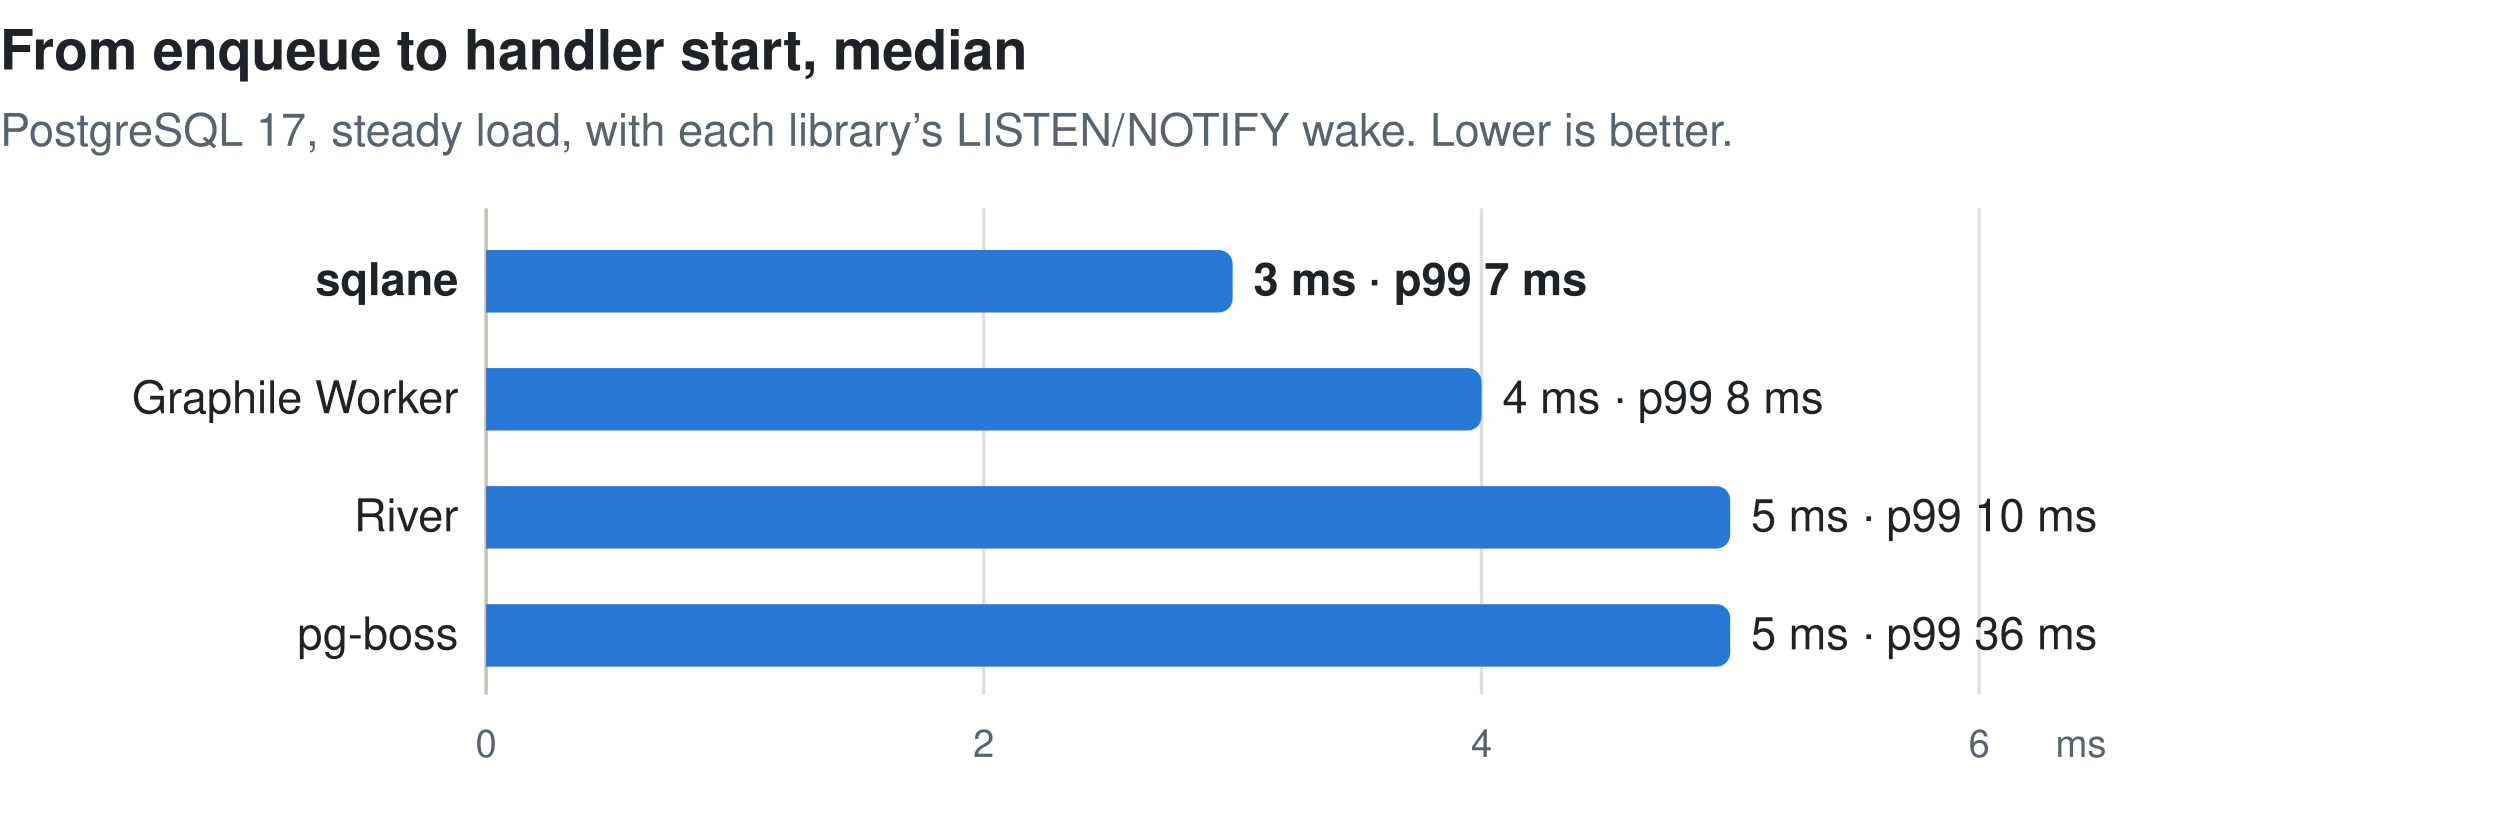
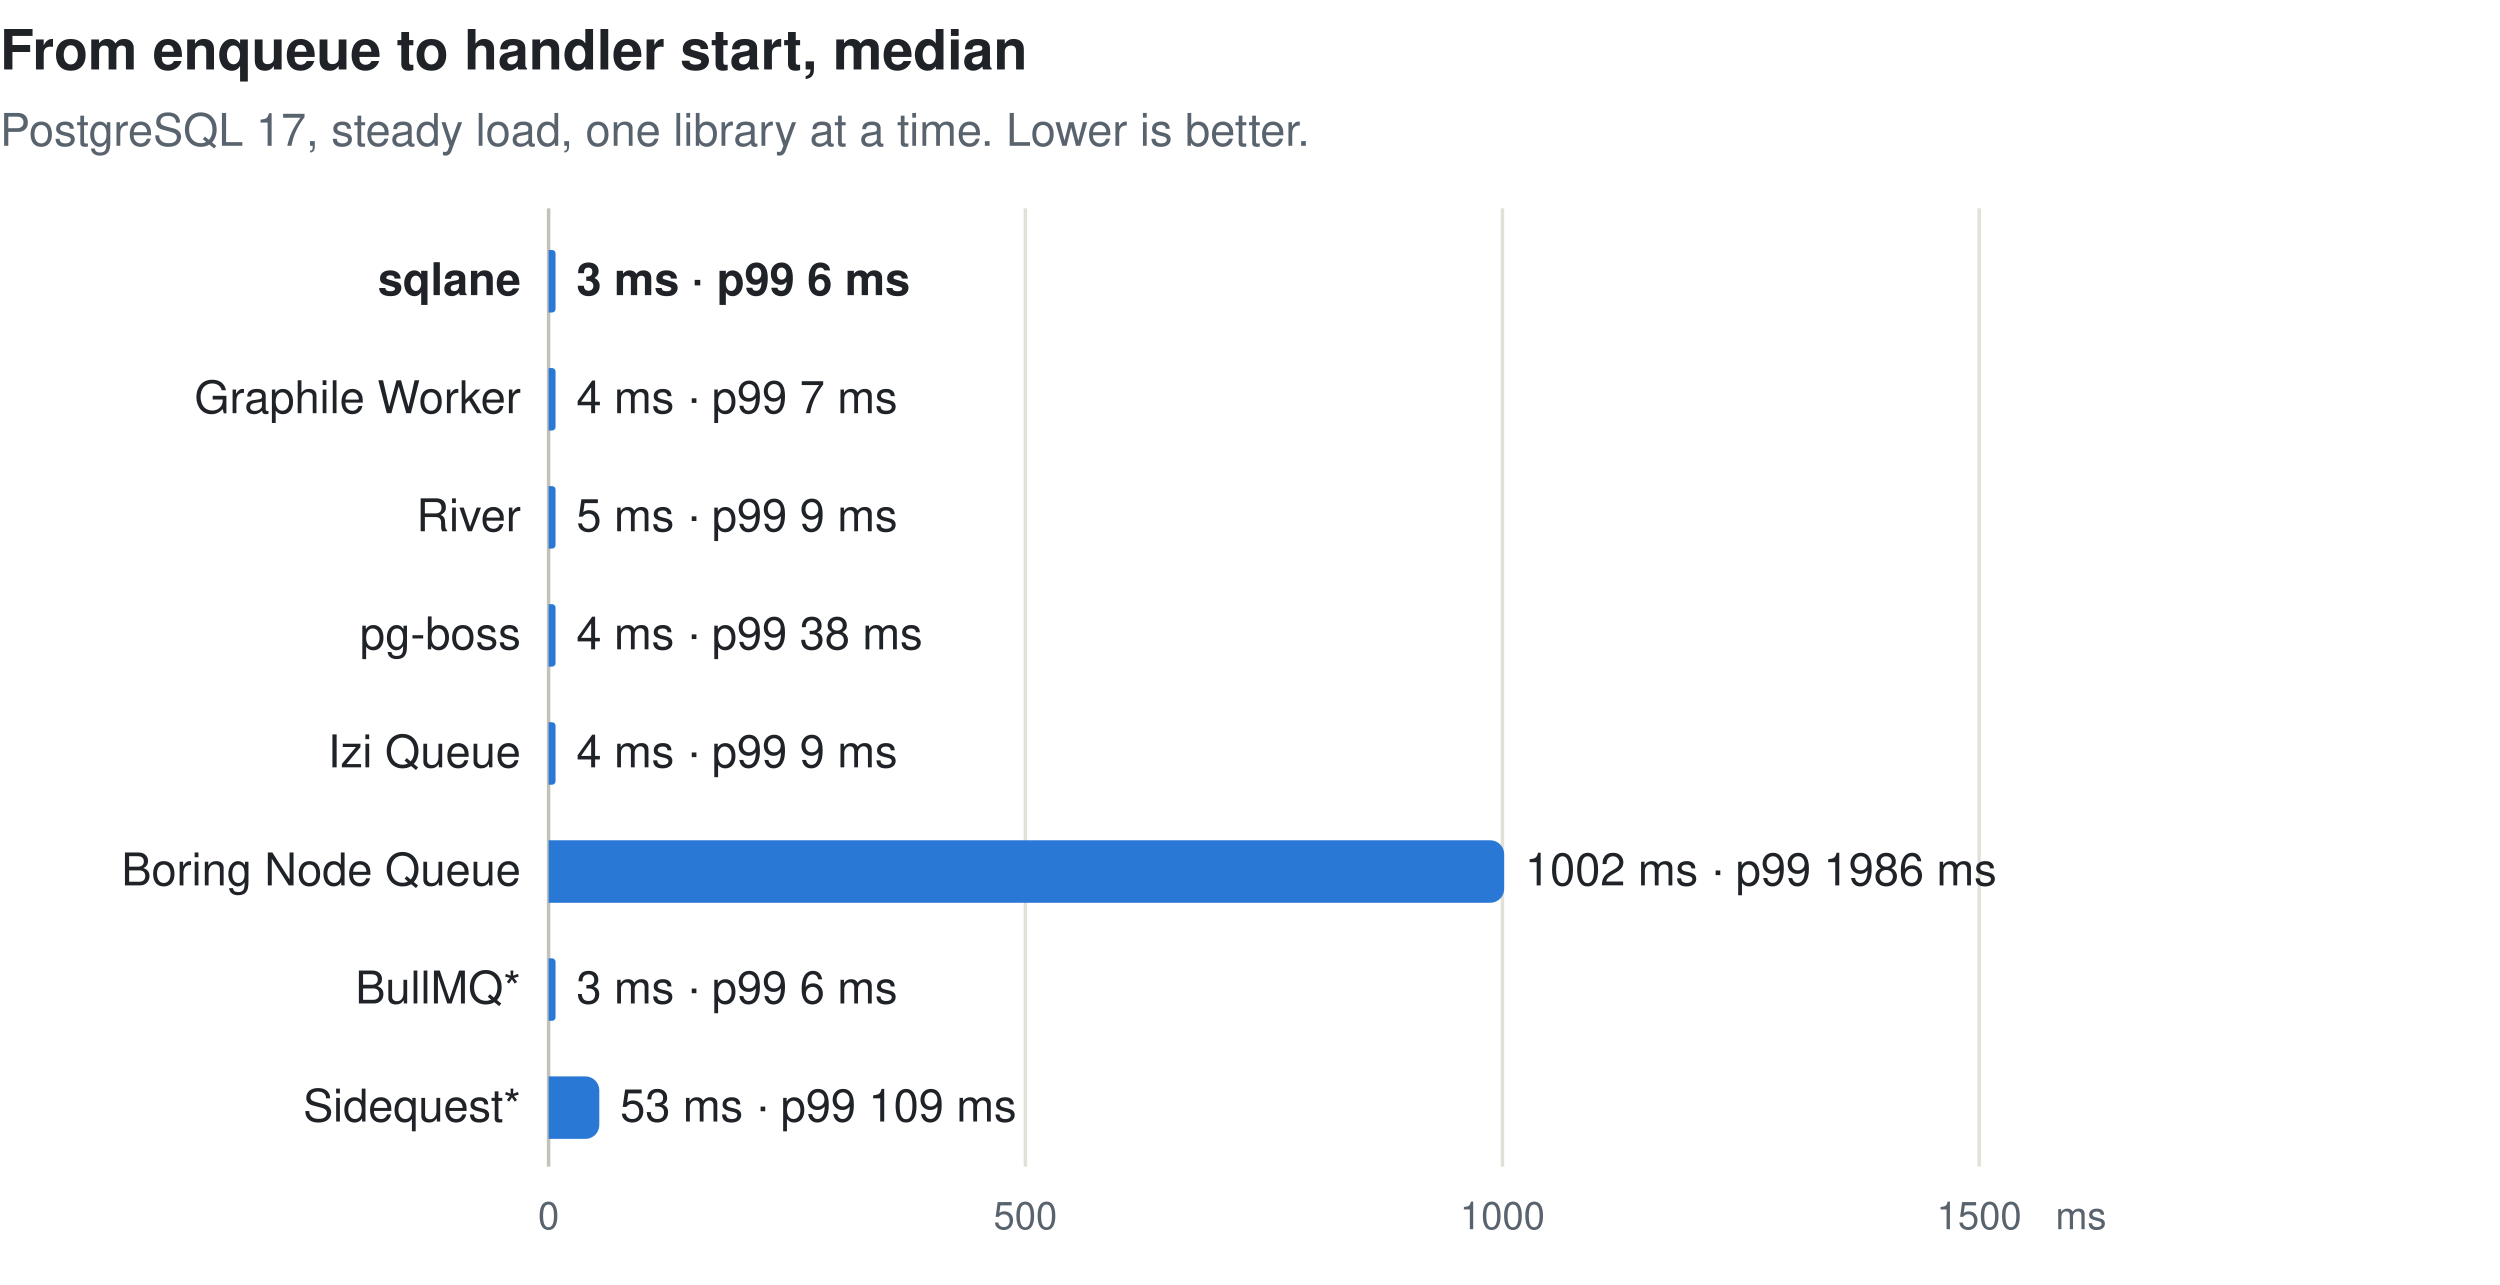
- <svg xmlns="http://www.w3.org/2000/svg" width="720" height="234" viewBox="0 0 720 234" font-family="-apple-system, BlinkMacSystemFont, 'Segoe UI', Helvetica, Arial, sans-serif" role="img" aria-label="From enqueue to handler start, median">
+ <svg xmlns="http://www.w3.org/2000/svg" width="720" height="370" viewBox="0 0 720 370" font-family="-apple-system, BlinkMacSystemFont, 'Segoe UI', Helvetica, Arial, sans-serif" role="img" aria-label="From enqueue to handler start, median">
  <text x="0" y="20" font-size="16" font-weight="600" fill="#1f2328">From enqueue to handler start, median</text>
-   <text x="0" y="42" font-size="13" fill="#59636e">PostgreSQL 17, steady load, with each library’s LISTEN/NOTIFY wake. Lower is better.</text>
-   <line x1="140.0" y1="60" x2="140.0" y2="200" stroke="#c3c2b7" />
-   <text x="140.0" y="218" font-size="11" fill="#59636e" text-anchor="middle">0</text>
-   <line x1="283.3" y1="60" x2="283.3" y2="200" stroke="#e1e0d9" />
-   <text x="283.3" y="218" font-size="11" fill="#59636e" text-anchor="middle">2</text>
-   <line x1="426.7" y1="60" x2="426.7" y2="200" stroke="#e1e0d9" />
-   <text x="426.7" y="218" font-size="11" fill="#59636e" text-anchor="middle">4</text>
-   <line x1="570.0" y1="60" x2="570.0" y2="200" stroke="#e1e0d9" />
-   <text x="570.0" y="218" font-size="11" fill="#59636e" text-anchor="middle">6</text>
-   <text x="592" y="218" font-size="11" fill="#59636e">ms</text>
-   <text x="132" y="85" font-size="13" fill="#1f2328" text-anchor="end" font-weight="600">sqlane</text>
-   <path d="M140,72H351.0A4,4 0 0 1 355.0,76V86A4,4 0 0 1 351.0,90H140Z" fill="#2a78d6" />
-   <text x="361.0" y="85" font-size="13" fill="#1f2328" font-weight="600">3 ms · p99 7 ms</text>
-   <text x="132" y="119" font-size="13" fill="#1f2328" text-anchor="end">Graphile Worker</text>
-   <path d="M140,106H422.7A4,4 0 0 1 426.7,110V120A4,4 0 0 1 422.7,124H140Z" fill="#2a78d6" />
-   <text x="432.7" y="119" font-size="13" fill="#1f2328">4 ms · p99 8 ms</text>
-   <text x="132" y="153" font-size="13" fill="#1f2328" text-anchor="end">River</text>
-   <path d="M140,140H494.3A4,4 0 0 1 498.3,144V154A4,4 0 0 1 494.3,158H140Z" fill="#2a78d6" />
-   <text x="504.3" y="153" font-size="13" fill="#1f2328">5 ms · p99 10 ms</text>
-   <text x="132" y="187" font-size="13" fill="#1f2328" text-anchor="end">pg-boss</text>
-   <path d="M140,174H494.3A4,4 0 0 1 498.3,178V188A4,4 0 0 1 494.3,192H140Z" fill="#2a78d6" />
-   <text x="504.3" y="187" font-size="13" fill="#1f2328">5 ms · p99 36 ms</text>
+   <text x="0" y="42" font-size="13" fill="#59636e">PostgreSQL 17, steady load, one library at a time. Lower is better.</text>
+   <line x1="158.0" y1="60" x2="158.0" y2="336" stroke="#c3c2b7" />
+   <text x="158.0" y="354" font-size="11" fill="#59636e" text-anchor="middle">0</text>
+   <line x1="295.3" y1="60" x2="295.3" y2="336" stroke="#e1e0d9" />
+   <text x="295.3" y="354" font-size="11" fill="#59636e" text-anchor="middle">500</text>
+   <line x1="432.7" y1="60" x2="432.7" y2="336" stroke="#e1e0d9" />
+   <text x="432.7" y="354" font-size="11" fill="#59636e" text-anchor="middle">1000</text>
+   <line x1="570.0" y1="60" x2="570.0" y2="336" stroke="#e1e0d9" />
+   <text x="570.0" y="354" font-size="11" fill="#59636e" text-anchor="middle">1500</text>
+   <text x="592" y="354" font-size="11" fill="#59636e">ms</text>
+   <text x="150" y="85" font-size="13" fill="#1f2328" text-anchor="end" font-weight="600">sqlane</text>
+   <path d="M158,72H159.0A1,1 0 0 1 160.0,73V89A1,1 0 0 1 159.0,90H158Z" fill="#2a78d6" />
+   <text x="166.0" y="85" font-size="13" fill="#1f2328" font-weight="600">3 ms · p99 6 ms</text>
+   <text x="150" y="119" font-size="13" fill="#1f2328" text-anchor="end">Graphile Worker</text>
+   <path d="M158,106H159.0A1,1 0 0 1 160.0,107V123A1,1 0 0 1 159.0,124H158Z" fill="#2a78d6" />
+   <text x="166.0" y="119" font-size="13" fill="#1f2328">4 ms · p99 7 ms</text>
+   <text x="150" y="153" font-size="13" fill="#1f2328" text-anchor="end">River</text>
+   <path d="M158,140H159.0A1,1 0 0 1 160.0,141V157A1,1 0 0 1 159.0,158H158Z" fill="#2a78d6" />
+   <text x="166.0" y="153" font-size="13" fill="#1f2328">5 ms · p99 9 ms</text>
+   <text x="150" y="187" font-size="13" fill="#1f2328" text-anchor="end">pg-boss</text>
+   <path d="M158,174H159.0A1,1 0 0 1 160.0,175V191A1,1 0 0 1 159.0,192H158Z" fill="#2a78d6" />
+   <text x="166.0" y="187" font-size="13" fill="#1f2328">4 ms · p99 38 ms</text>
+   <text x="150" y="221" font-size="13" fill="#1f2328" text-anchor="end">Izi Queue</text>
+   <path d="M158,208H159.0A1,1 0 0 1 160.0,209V225A1,1 0 0 1 159.0,226H158Z" fill="#2a78d6" />
+   <text x="166.0" y="221" font-size="13" fill="#1f2328">4 ms · p99 9 ms</text>
+   <text x="150" y="255" font-size="13" fill="#1f2328" text-anchor="end">Boring Node Queue</text>
+   <path d="M158,242H429.2A4,4 0 0 1 433.2,246V256A4,4 0 0 1 429.2,260H158Z" fill="#2a78d6" />
+   <text x="439.2" y="255" font-size="13" fill="#1f2328">1002 ms · p99 1986 ms</text>
+   <text x="150" y="289" font-size="13" fill="#1f2328" text-anchor="end">BullMQ*</text>
+   <path d="M158,276H159.0A1,1 0 0 1 160.0,277V293A1,1 0 0 1 159.0,294H158Z" fill="#2a78d6" />
+   <text x="166.0" y="289" font-size="13" fill="#1f2328">3 ms · p99 6 ms</text>
+   <text x="150" y="323" font-size="13" fill="#1f2328" text-anchor="end">Sidequest*</text>
+   <path d="M158,310H168.6A4,4 0 0 1 172.6,314V324A4,4 0 0 1 168.6,328H158Z" fill="#2a78d6" />
+   <text x="178.6" y="323" font-size="13" fill="#1f2328">53 ms · p99 109 ms</text>
</svg>
